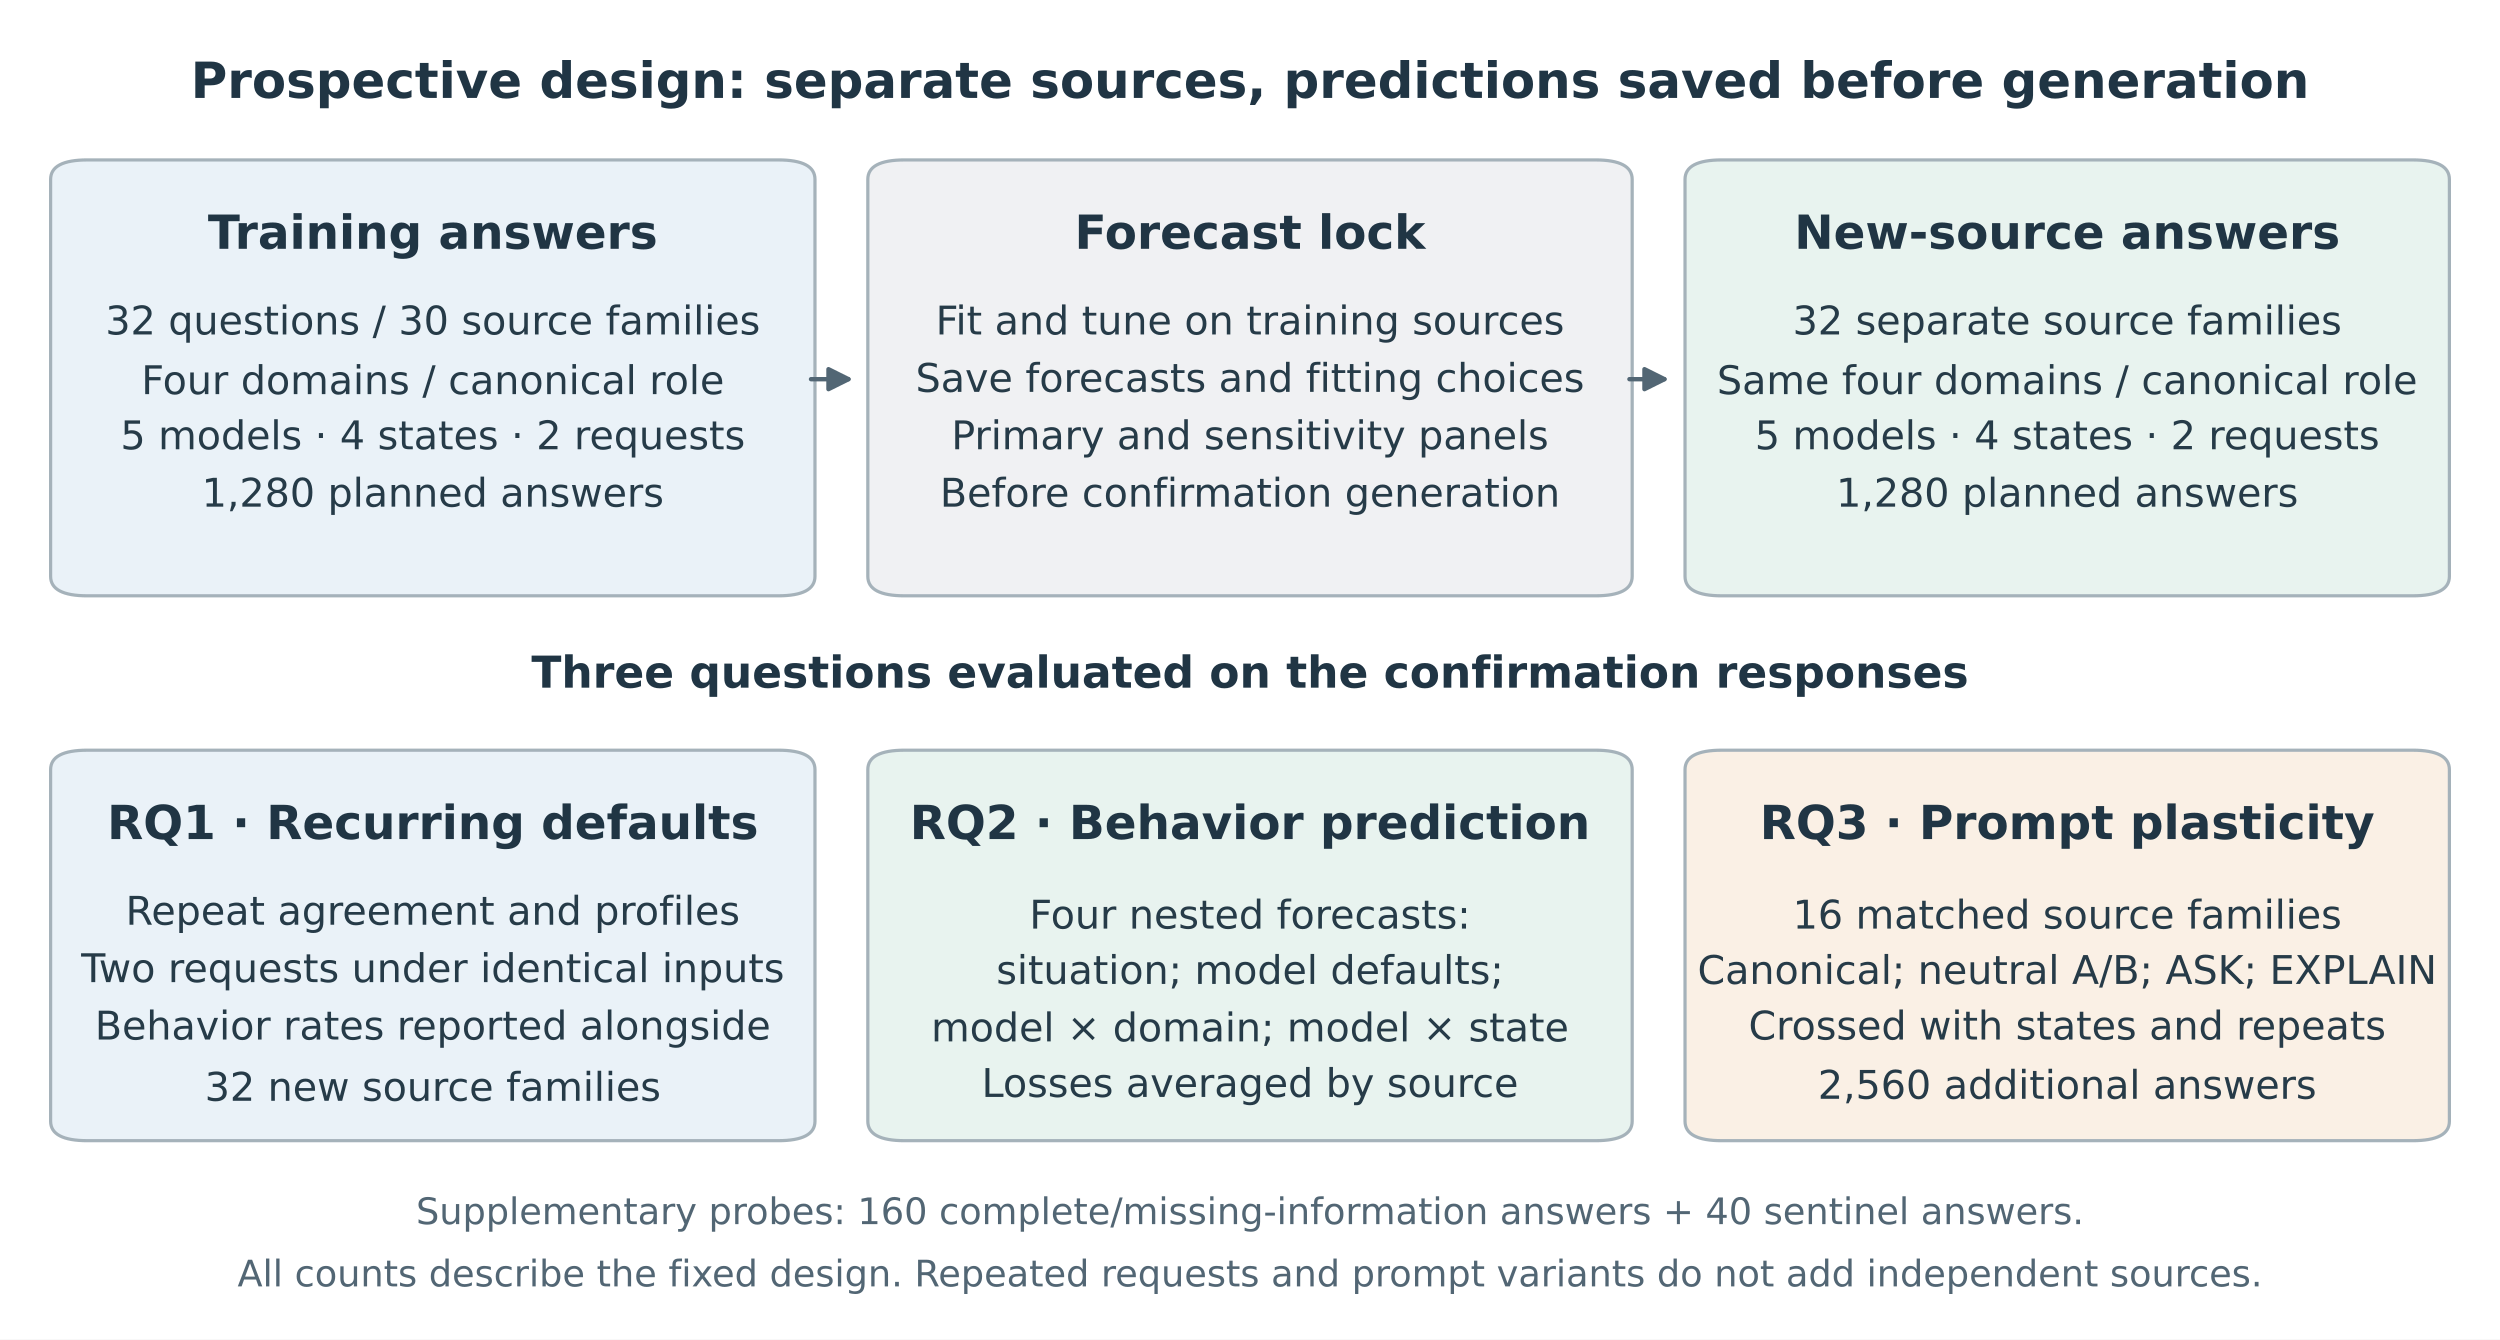
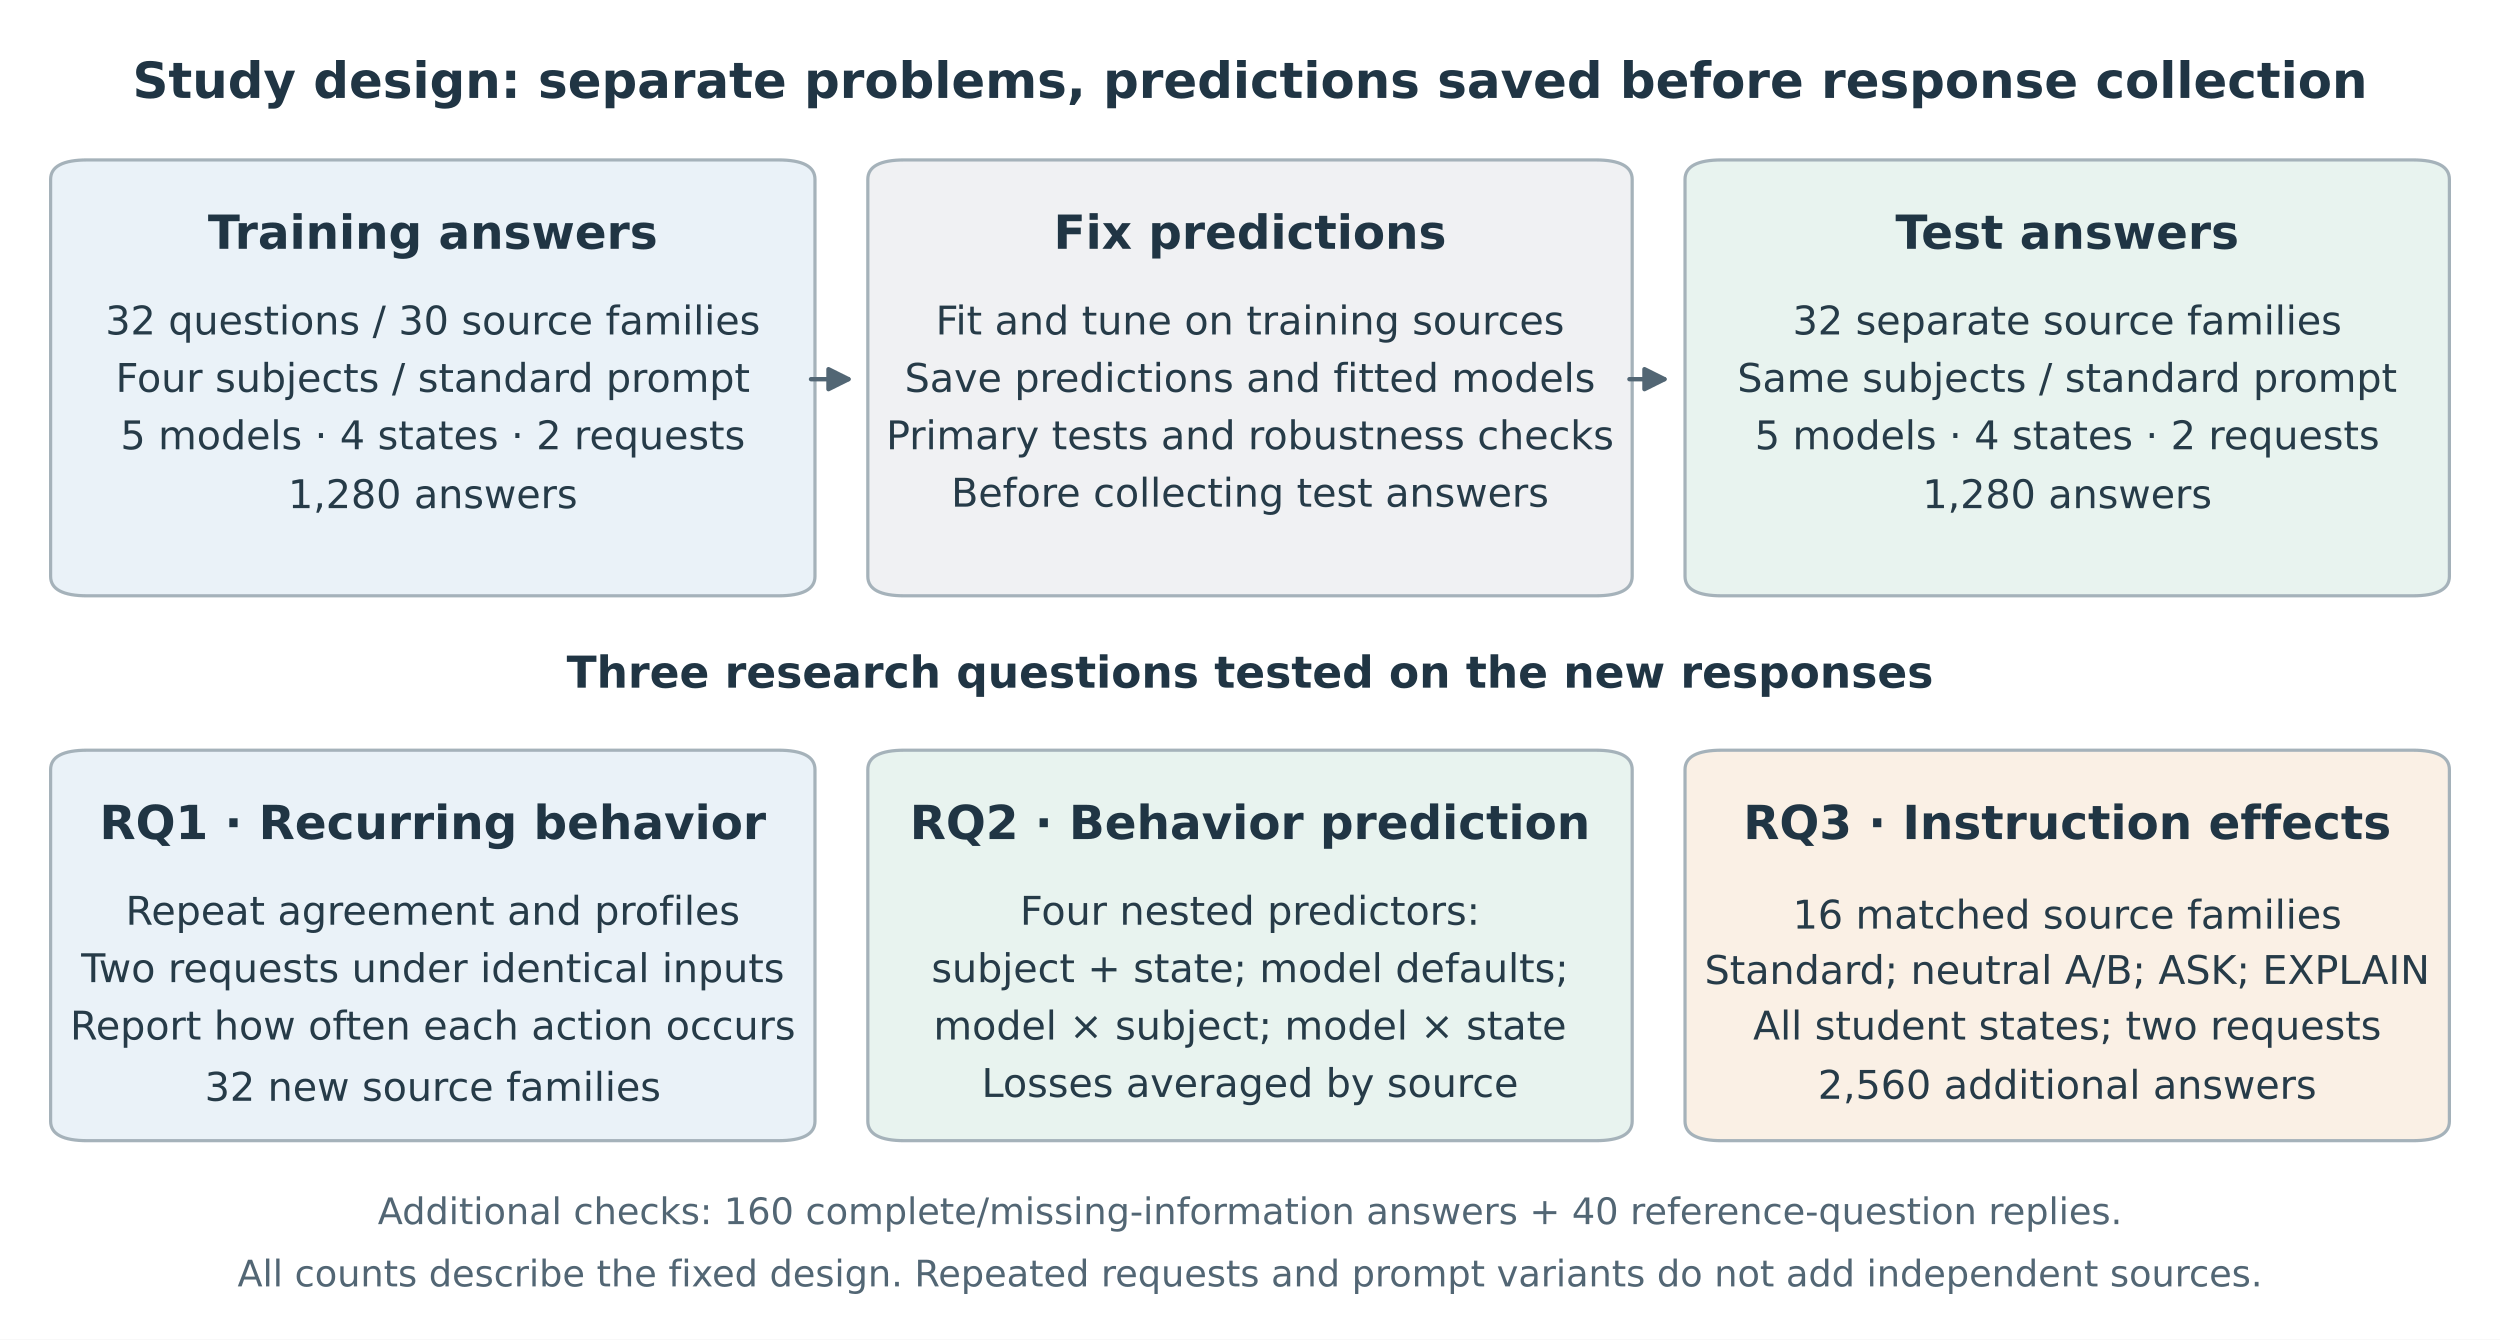
<svg xmlns="http://www.w3.org/2000/svg" width="852.48pt" height="456.768pt" viewBox="0 0 852.48 456.768" version="1.1">
  <defs>
    <style type="text/css">*{stroke-linejoin: round; stroke-linecap: butt}</style>
  </defs>
  <g id="figure_1">
    <g id="patch_1">
      <path d="M 0 456.768  L 852.48 456.768  L 852.48 0  L 0 0  z " style="fill: #ffffff" />
    </g>
    <g id="axes_1">
      <g id="patch_2">
-         <path d="M 29.828 203.169  L 265.329 203.169  Q 277.9 203.169 277.9 196.534  L 277.9 61.169  Q 277.9 54.533 265.329 54.533  L 29.828 54.533  Q 17.257 54.533 17.257 61.169  L 17.257 196.534  Q 17.257 203.169 29.828 203.169  z " clip-path="url(#pa41d762f0d)" style="fill: #eaf2f8; stroke: #a5b2ba; stroke-width: 1.1; stroke-linejoin: miter" />
+         <path d="M 29.828 203.169  L 265.329 203.169  Q 277.9 203.169 277.9 196.534  L 277.9 61.169  Q 277.9 54.533 265.329 54.533  L 29.828 54.533  Q 17.257 54.533 17.257 61.169  L 17.257 196.534  Q 17.257 203.169 29.828 203.169  z " clip-path="url(#p263d8d6a70)" style="fill: #eaf2f8; stroke: #a5b2ba; stroke-width: 1.1; stroke-linejoin: miter" />
      </g>
      <g id="patch_3">
-         <path d="M 308.49 203.169  L 543.99 203.169  Q 556.561 203.169 556.561 196.534  L 556.561 61.169  Q 556.561 54.533 543.99 54.533  L 308.49 54.533  Q 295.919 54.533 295.919 61.169  L 295.919 196.534  Q 295.919 203.169 308.49 203.169  z " clip-path="url(#pa41d762f0d)" style="fill: #f0f1f3; stroke: #a5b2ba; stroke-width: 1.1; stroke-linejoin: miter" />
+         <path d="M 308.49 203.169  L 543.99 203.169  Q 556.561 203.169 556.561 196.534  L 556.561 61.169  Q 556.561 54.533 543.99 54.533  L 308.49 54.533  Q 295.919 54.533 295.919 61.169  L 295.919 196.534  Q 295.919 203.169 308.49 203.169  z " clip-path="url(#p263d8d6a70)" style="fill: #f0f1f3; stroke: #a5b2ba; stroke-width: 1.1; stroke-linejoin: miter" />
      </g>
      <g id="patch_4">
-         <path d="M 587.151 203.169  L 822.652 203.169  Q 835.223 203.169 835.223 196.534  L 835.223 61.169  Q 835.223 54.533 822.652 54.533  L 587.151 54.533  Q 574.58 54.533 574.58 61.169  L 574.58 196.534  Q 574.58 203.169 587.151 203.169  z " clip-path="url(#pa41d762f0d)" style="fill: #e8f3ef; stroke: #a5b2ba; stroke-width: 1.1; stroke-linejoin: miter" />
+         <path d="M 587.151 203.169  L 822.652 203.169  Q 835.223 203.169 835.223 196.534  L 835.223 61.169  Q 835.223 54.533 822.652 54.533  L 587.151 54.533  Q 574.58 54.533 574.58 61.169  L 574.58 196.534  Q 574.58 203.169 587.151 203.169  z " clip-path="url(#p263d8d6a70)" style="fill: #e8f3ef; stroke: #a5b2ba; stroke-width: 1.1; stroke-linejoin: miter" />
      </g>
      <g id="patch_5">
-         <path d="M 276.551 129.294  Q 283.767 129.294 289.306 129.294  " clip-path="url(#pa41d762f0d)" style="fill: none; stroke: #526674; stroke-width: 1.5; stroke-linecap: round" />
-         <path d="M 282.506 125.894  L 289.306 129.294  L 282.506 132.694  z " clip-path="url(#pa41d762f0d)" style="fill: #526674; stroke: #526674; stroke-width: 1.5; stroke-linecap: round" />
+         <path d="M 276.551 129.294  Q 283.767 129.294 289.306 129.294  " clip-path="url(#p263d8d6a70)" style="fill: none; stroke: #526674; stroke-width: 1.5; stroke-linecap: round" />
+         <path d="M 282.506 125.894  L 289.306 129.294  L 282.506 132.694  z " clip-path="url(#p263d8d6a70)" style="fill: #526674; stroke: #526674; stroke-width: 1.5; stroke-linecap: round" />
      </g>
      <g id="patch_6">
-         <path d="M 555.626 129.294  Q 562.427 129.294 567.551 129.294  " clip-path="url(#pa41d762f0d)" style="fill: none; stroke: #526674; stroke-width: 1.5; stroke-linecap: round" />
-         <path d="M 560.751 125.894  L 567.551 129.294  L 560.751 132.694  z " clip-path="url(#pa41d762f0d)" style="fill: #526674; stroke: #526674; stroke-width: 1.5; stroke-linecap: round" />
+         <path d="M 555.626 129.294  Q 562.427 129.294 567.551 129.294  " clip-path="url(#p263d8d6a70)" style="fill: none; stroke: #526674; stroke-width: 1.5; stroke-linecap: round" />
+         <path d="M 560.751 125.894  L 567.551 129.294  L 560.751 132.694  z " clip-path="url(#p263d8d6a70)" style="fill: #526674; stroke: #526674; stroke-width: 1.5; stroke-linecap: round" />
      </g>
      <g id="patch_7">
-         <path d="M 29.828 388.964  L 265.329 388.964  Q 277.9 388.964 277.9 382.328  L 277.9 262.446  Q 277.9 255.811 265.329 255.811  L 29.828 255.811  Q 17.257 255.811 17.257 262.446  L 17.257 382.328  Q 17.257 388.964 29.828 388.964  z " clip-path="url(#pa41d762f0d)" style="fill: #eaf2f8; stroke: #a5b2ba; stroke-width: 1.1; stroke-linejoin: miter" />
+         <path d="M 29.828 388.964  L 265.329 388.964  Q 277.9 388.964 277.9 382.328  L 277.9 262.446  Q 277.9 255.811 265.329 255.811  L 29.828 255.811  Q 17.257 255.811 17.257 262.446  L 17.257 382.328  Q 17.257 388.964 29.828 388.964  z " clip-path="url(#p263d8d6a70)" style="fill: #eaf2f8; stroke: #a5b2ba; stroke-width: 1.1; stroke-linejoin: miter" />
      </g>
      <g id="patch_8">
-         <path d="M 308.49 388.964  L 543.99 388.964  Q 556.561 388.964 556.561 382.328  L 556.561 262.446  Q 556.561 255.811 543.99 255.811  L 308.49 255.811  Q 295.919 255.811 295.919 262.446  L 295.919 382.328  Q 295.919 388.964 308.49 388.964  z " clip-path="url(#pa41d762f0d)" style="fill: #e8f3ef; stroke: #a5b2ba; stroke-width: 1.1; stroke-linejoin: miter" />
+         <path d="M 308.49 388.964  L 543.99 388.964  Q 556.561 388.964 556.561 382.328  L 556.561 262.446  Q 556.561 255.811 543.99 255.811  L 308.49 255.811  Q 295.919 255.811 295.919 262.446  L 295.919 382.328  Q 295.919 388.964 308.49 388.964  z " clip-path="url(#p263d8d6a70)" style="fill: #e8f3ef; stroke: #a5b2ba; stroke-width: 1.1; stroke-linejoin: miter" />
      </g>
      <g id="patch_9">
-         <path d="M 587.151 388.964  L 822.652 388.964  Q 835.223 388.964 835.223 382.328  L 835.223 262.446  Q 835.223 255.811 822.652 255.811  L 587.151 255.811  Q 574.58 255.811 574.58 262.446  L 574.58 382.328  Q 574.58 388.964 587.151 388.964  z " clip-path="url(#pa41d762f0d)" style="fill: #faf0e5; stroke: #a5b2ba; stroke-width: 1.1; stroke-linejoin: miter" />
+         <path d="M 587.151 388.964  L 822.652 388.964  Q 835.223 388.964 835.223 382.328  L 835.223 262.446  Q 835.223 255.811 822.652 255.811  L 587.151 255.811  Q 574.58 255.811 574.58 262.446  L 574.58 382.328  Q 574.58 388.964 587.151 388.964  z " clip-path="url(#p263d8d6a70)" style="fill: #faf0e5; stroke: #a5b2ba; stroke-width: 1.1; stroke-linejoin: miter" />
      </g>
      <g id="text_1">
-         <text style="font-weight: 700; font-size: 17px; font-family: 'DejaVu Sans'; text-anchor: middle; fill: #203544" x="426.24" y="33.388" transform="rotate(-0 426.24 33.38838)">Prospective design: separate sources, predictions saved before generation</text>
+         <text style="font-weight: 700; font-size: 17px; font-family: 'DejaVu Sans'; text-anchor: middle; fill: #203544" x="426.24" y="33.388" transform="rotate(-0 426.24 33.38838)">Study design: separate problems, predictions saved before response collection</text>
      </g>
      <g id="text_2">
        <text style="font-weight: 700; font-size: 16px; font-family: 'DejaVu Sans'; text-anchor: middle; fill: #203544" x="147.578" y="84.828" transform="rotate(-0 147.5784 84.82796)">Training answers</text>
      </g>
      <g id="text_3">
        <text style="font-size: 13.5px; font-family: 'DejaVu Sans'; fill: #263b48" transform="translate(35.92285 114.0523)">32 questions / 30 source families</text>
-         <text style="font-size: 13.5px; font-family: 'DejaVu Sans'; fill: #263b48" transform="translate(48.1857 134.4046)">Four domains / canonical role</text>
+         <text style="font-size: 13.5px; font-family: 'DejaVu Sans'; fill: #263b48" transform="translate(39.42863 133.6273)">Four subjects / standard prompt</text>
        <text style="font-size: 13.5px; font-family: 'DejaVu Sans'; fill: #263b48" transform="translate(41.06235 153.2023)">5 models · 4 states · 2 requests</text>
-         <text style="font-size: 13.5px; font-family: 'DejaVu Sans'; fill: #263b48" transform="translate(68.77742 172.7773)">1,280 planned answers</text>
+         <text style="font-size: 13.5px; font-family: 'DejaVu Sans'; fill: #263b48" transform="translate(98.21375 173.2772)">1,280 answers</text>
      </g>
      <g id="text_4">
-         <text style="font-weight: 700; font-size: 16px; font-family: 'DejaVu Sans'; text-anchor: middle; fill: #203544" x="426.24" y="84.828" transform="rotate(-0 426.24 84.82796)">Forecast lock</text>
+         <text style="font-weight: 700; font-size: 16px; font-family: 'DejaVu Sans'; text-anchor: middle; fill: #203544" x="426.24" y="84.828" transform="rotate(-0 426.24 84.82796)">Fix predictions</text>
      </g>
      <g id="text_5">
        <text style="font-size: 13.5px; font-family: 'DejaVu Sans'; fill: #263b48" transform="translate(319.0584 114.0523)">Fit and tune on training sources</text>
-         <text style="font-size: 13.5px; font-family: 'DejaVu Sans'; fill: #263b48" transform="translate(312.2188 133.6273)">Save forecasts and fitting choices</text>
-         <text style="font-size: 13.5px; font-family: 'DejaVu Sans'; fill: #263b48" transform="translate(324.4046 153.2023)">Primary and sensitivity panels</text>
-         <text style="font-size: 13.5px; font-family: 'DejaVu Sans'; fill: #263b48" transform="translate(320.5002 172.7773)">Before confirmation generation</text>
+         <text style="font-size: 13.5px; font-family: 'DejaVu Sans'; fill: #263b48" transform="translate(308.4894 133.6273)">Save predictions and fitted models</text>
+         <text style="font-size: 13.5px; font-family: 'DejaVu Sans'; fill: #263b48" transform="translate(302.1729 153.2023)">Primary tests and robustness checks</text>
+         <text style="font-size: 13.5px; font-family: 'DejaVu Sans'; fill: #263b48" transform="translate(324.335 172.7773)">Before collecting test answers</text>
      </g>
      <g id="text_6">
-         <text style="font-weight: 700; font-size: 16px; font-family: 'DejaVu Sans'; text-anchor: middle; fill: #203544" x="704.902" y="84.827" transform="rotate(-0 704.9016 84.82671)">New-source answers</text>
+         <text style="font-weight: 700; font-size: 16px; font-family: 'DejaVu Sans'; text-anchor: middle; fill: #203544" x="704.902" y="84.827" transform="rotate(-0 704.9016 84.82671)">Test answers</text>
      </g>
      <g id="text_7">
        <text style="font-size: 13.5px; font-family: 'DejaVu Sans'; fill: #263b48" transform="translate(611.2759 114.0523)">32 separate source families</text>
-         <text style="font-size: 13.5px; font-family: 'DejaVu Sans'; fill: #263b48" transform="translate(585.4793 134.4046)">Same four domains / canonical role</text>
+         <text style="font-size: 13.5px; font-family: 'DejaVu Sans'; fill: #263b48" transform="translate(592.4266 133.6273)">Same subjects / standard prompt</text>
        <text style="font-size: 13.5px; font-family: 'DejaVu Sans'; fill: #263b48" transform="translate(598.3855 153.2023)">5 models · 4 states · 2 requests</text>
-         <text style="font-size: 13.5px; font-family: 'DejaVu Sans'; fill: #263b48" transform="translate(626.1006 172.7773)">1,280 planned answers</text>
+         <text style="font-size: 13.5px; font-family: 'DejaVu Sans'; fill: #263b48" transform="translate(655.537 173.2772)">1,280 answers</text>
      </g>
      <g id="text_8">
-         <text style="font-weight: 700; font-size: 15px; font-family: 'DejaVu Sans'; text-anchor: middle; fill: #203544" x="426.24" y="234.493" transform="rotate(-0 426.24 234.4929)">Three questions evaluated on the confirmation responses</text>
+         <text style="font-weight: 700; font-size: 15px; font-family: 'DejaVu Sans'; text-anchor: middle; fill: #203544" x="426.24" y="234.493" transform="rotate(-0 426.24 234.4929)">Three research questions tested on the new responses</text>
      </g>
      <g id="text_9">
-         <text style="font-weight: 700; font-size: 16px; font-family: 'DejaVu Sans'; text-anchor: middle; fill: #203544" x="147.578" y="286.105" transform="rotate(-0 147.5784 286.1054)">RQ1 · Recurring defaults</text>
+         <text style="font-weight: 700; font-size: 16px; font-family: 'DejaVu Sans'; text-anchor: middle; fill: #203544" x="147.578" y="286.105" transform="rotate(-0 147.5784 286.1054)">RQ1 · Recurring behavior</text>
      </g>
      <g id="text_10">
        <text style="font-size: 13.5px; font-family: 'DejaVu Sans'; fill: #263b48" transform="translate(42.83633 315.3297)">Repeat agreement and profiles</text>
        <text style="font-size: 13.5px; font-family: 'DejaVu Sans'; fill: #263b48" transform="translate(27.68258 334.9047)">Two requests under identical inputs</text>
-         <text style="font-size: 13.5px; font-family: 'DejaVu Sans'; fill: #263b48" transform="translate(32.35168 354.4797)">Behavior rates reported alongside</text>
+         <text style="font-size: 13.5px; font-family: 'DejaVu Sans'; fill: #263b48" transform="translate(23.90258 354.4797)">Report how often each action occurs</text>
        <text style="font-size: 13.5px; font-family: 'DejaVu Sans'; fill: #263b48" transform="translate(69.80363 375.3626)">32 new source families</text>
      </g>
      <g id="text_11">
        <text style="font-weight: 700; font-size: 16px; font-family: 'DejaVu Sans'; text-anchor: middle; fill: #203544" x="426.24" y="286.105" transform="rotate(-0 426.24 286.1054)">RQ2 · Behavior prediction</text>
      </g>
      <g id="text_12">
-         <text style="font-size: 13.5px; font-family: 'DejaVu Sans'; fill: #263b48" transform="translate(351.006 316.6376)">Four nested forecasts:</text>
-         <text style="font-size: 13.5px; font-family: 'DejaVu Sans'; fill: #263b48" transform="translate(339.7345 335.5238)">situation; model defaults;</text>
-         <text style="font-size: 13.5px; font-family: 'DejaVu Sans'; fill: #263b48" transform="translate(317.5112 355.0988)">model × domain; model × state</text>
+         <text style="font-size: 13.5px; font-family: 'DejaVu Sans'; fill: #263b48" transform="translate(347.8145 315.3297)">Four nested predictors:</text>
+         <text style="font-size: 13.5px; font-family: 'DejaVu Sans'; fill: #263b48" transform="translate(317.6051 334.9047)">subject + state; model defaults;</text>
+         <text style="font-size: 13.5px; font-family: 'DejaVu Sans'; fill: #263b48" transform="translate(318.3254 354.4797)">model × subject; model × state</text>
        <text style="font-size: 13.5px; font-family: 'DejaVu Sans'; fill: #263b48" transform="translate(334.7132 374.0547)">Losses averaged by source</text>
      </g>
      <g id="text_13">
-         <text style="font-weight: 700; font-size: 16px; font-family: 'DejaVu Sans'; text-anchor: middle; fill: #203544" x="704.902" y="286.105" transform="rotate(-0 704.9016 286.1054)">RQ3 · Prompt plasticity</text>
+         <text style="font-weight: 700; font-size: 16px; font-family: 'DejaVu Sans'; text-anchor: middle; fill: #203544" x="704.902" y="286.105" transform="rotate(-0 704.9016 286.1054)">RQ3 · Instruction effects</text>
      </g>
      <g id="text_14">
        <text style="font-size: 13.5px; font-family: 'DejaVu Sans'; fill: #263b48" transform="translate(611.2928 316.6376)">16 matched source families</text>
-         <text style="font-size: 13.5px; font-family: 'DejaVu Sans'; fill: #263b48" transform="translate(578.838 335.5238)">Canonical; neutral A/B; ASK; EXPLAIN</text>
-         <text style="font-size: 13.5px; font-family: 'DejaVu Sans'; fill: #263b48" transform="translate(596.2287 354.4797)">Crossed with states and repeats</text>
+         <text style="font-size: 13.5px; font-family: 'DejaVu Sans'; fill: #263b48" transform="translate(581.2627 335.5238)">Standard; neutral A/B; ASK; EXPLAIN</text>
+         <text style="font-size: 13.5px; font-family: 'DejaVu Sans'; fill: #263b48" transform="translate(597.7896 354.4797)">All student states; two requests</text>
        <text style="font-size: 13.5px; font-family: 'DejaVu Sans'; fill: #263b48" transform="translate(619.8685 374.6738)">2,560 additional answers</text>
      </g>
      <g id="text_15">
-         <text style="font-size: 12.5px; font-family: 'DejaVu Sans'; text-anchor: middle; fill: #526674" x="426.24" y="417.426" transform="rotate(-0 426.24 417.4261)">Supplementary probes: 160 complete/missing-information answers + 40 sentinel answers.</text>
+         <text style="font-size: 12.5px; font-family: 'DejaVu Sans'; text-anchor: middle; fill: #526674" x="426.24" y="417.426" transform="rotate(-0 426.24 417.4261)">Additional checks: 160 complete/missing-information answers + 40 reference-question replies.</text>
      </g>
      <g id="text_16">
        <text style="font-size: 12.5px; font-family: 'DejaVu Sans'; text-anchor: middle; fill: #526674" x="426.24" y="438.66" transform="rotate(-0 426.24 438.6598)">All counts describe the fixed design. Repeated requests and prompt variants do not add independent sources.</text>
      </g>
    </g>
  </g>
  <defs>
-     <clipPath id="pa41d762f0d">
+     <clipPath id="p263d8d6a70">
      <rect x="7.2" y="7.2" width="838.08" height="442.368" />
    </clipPath>
  </defs>
</svg>
